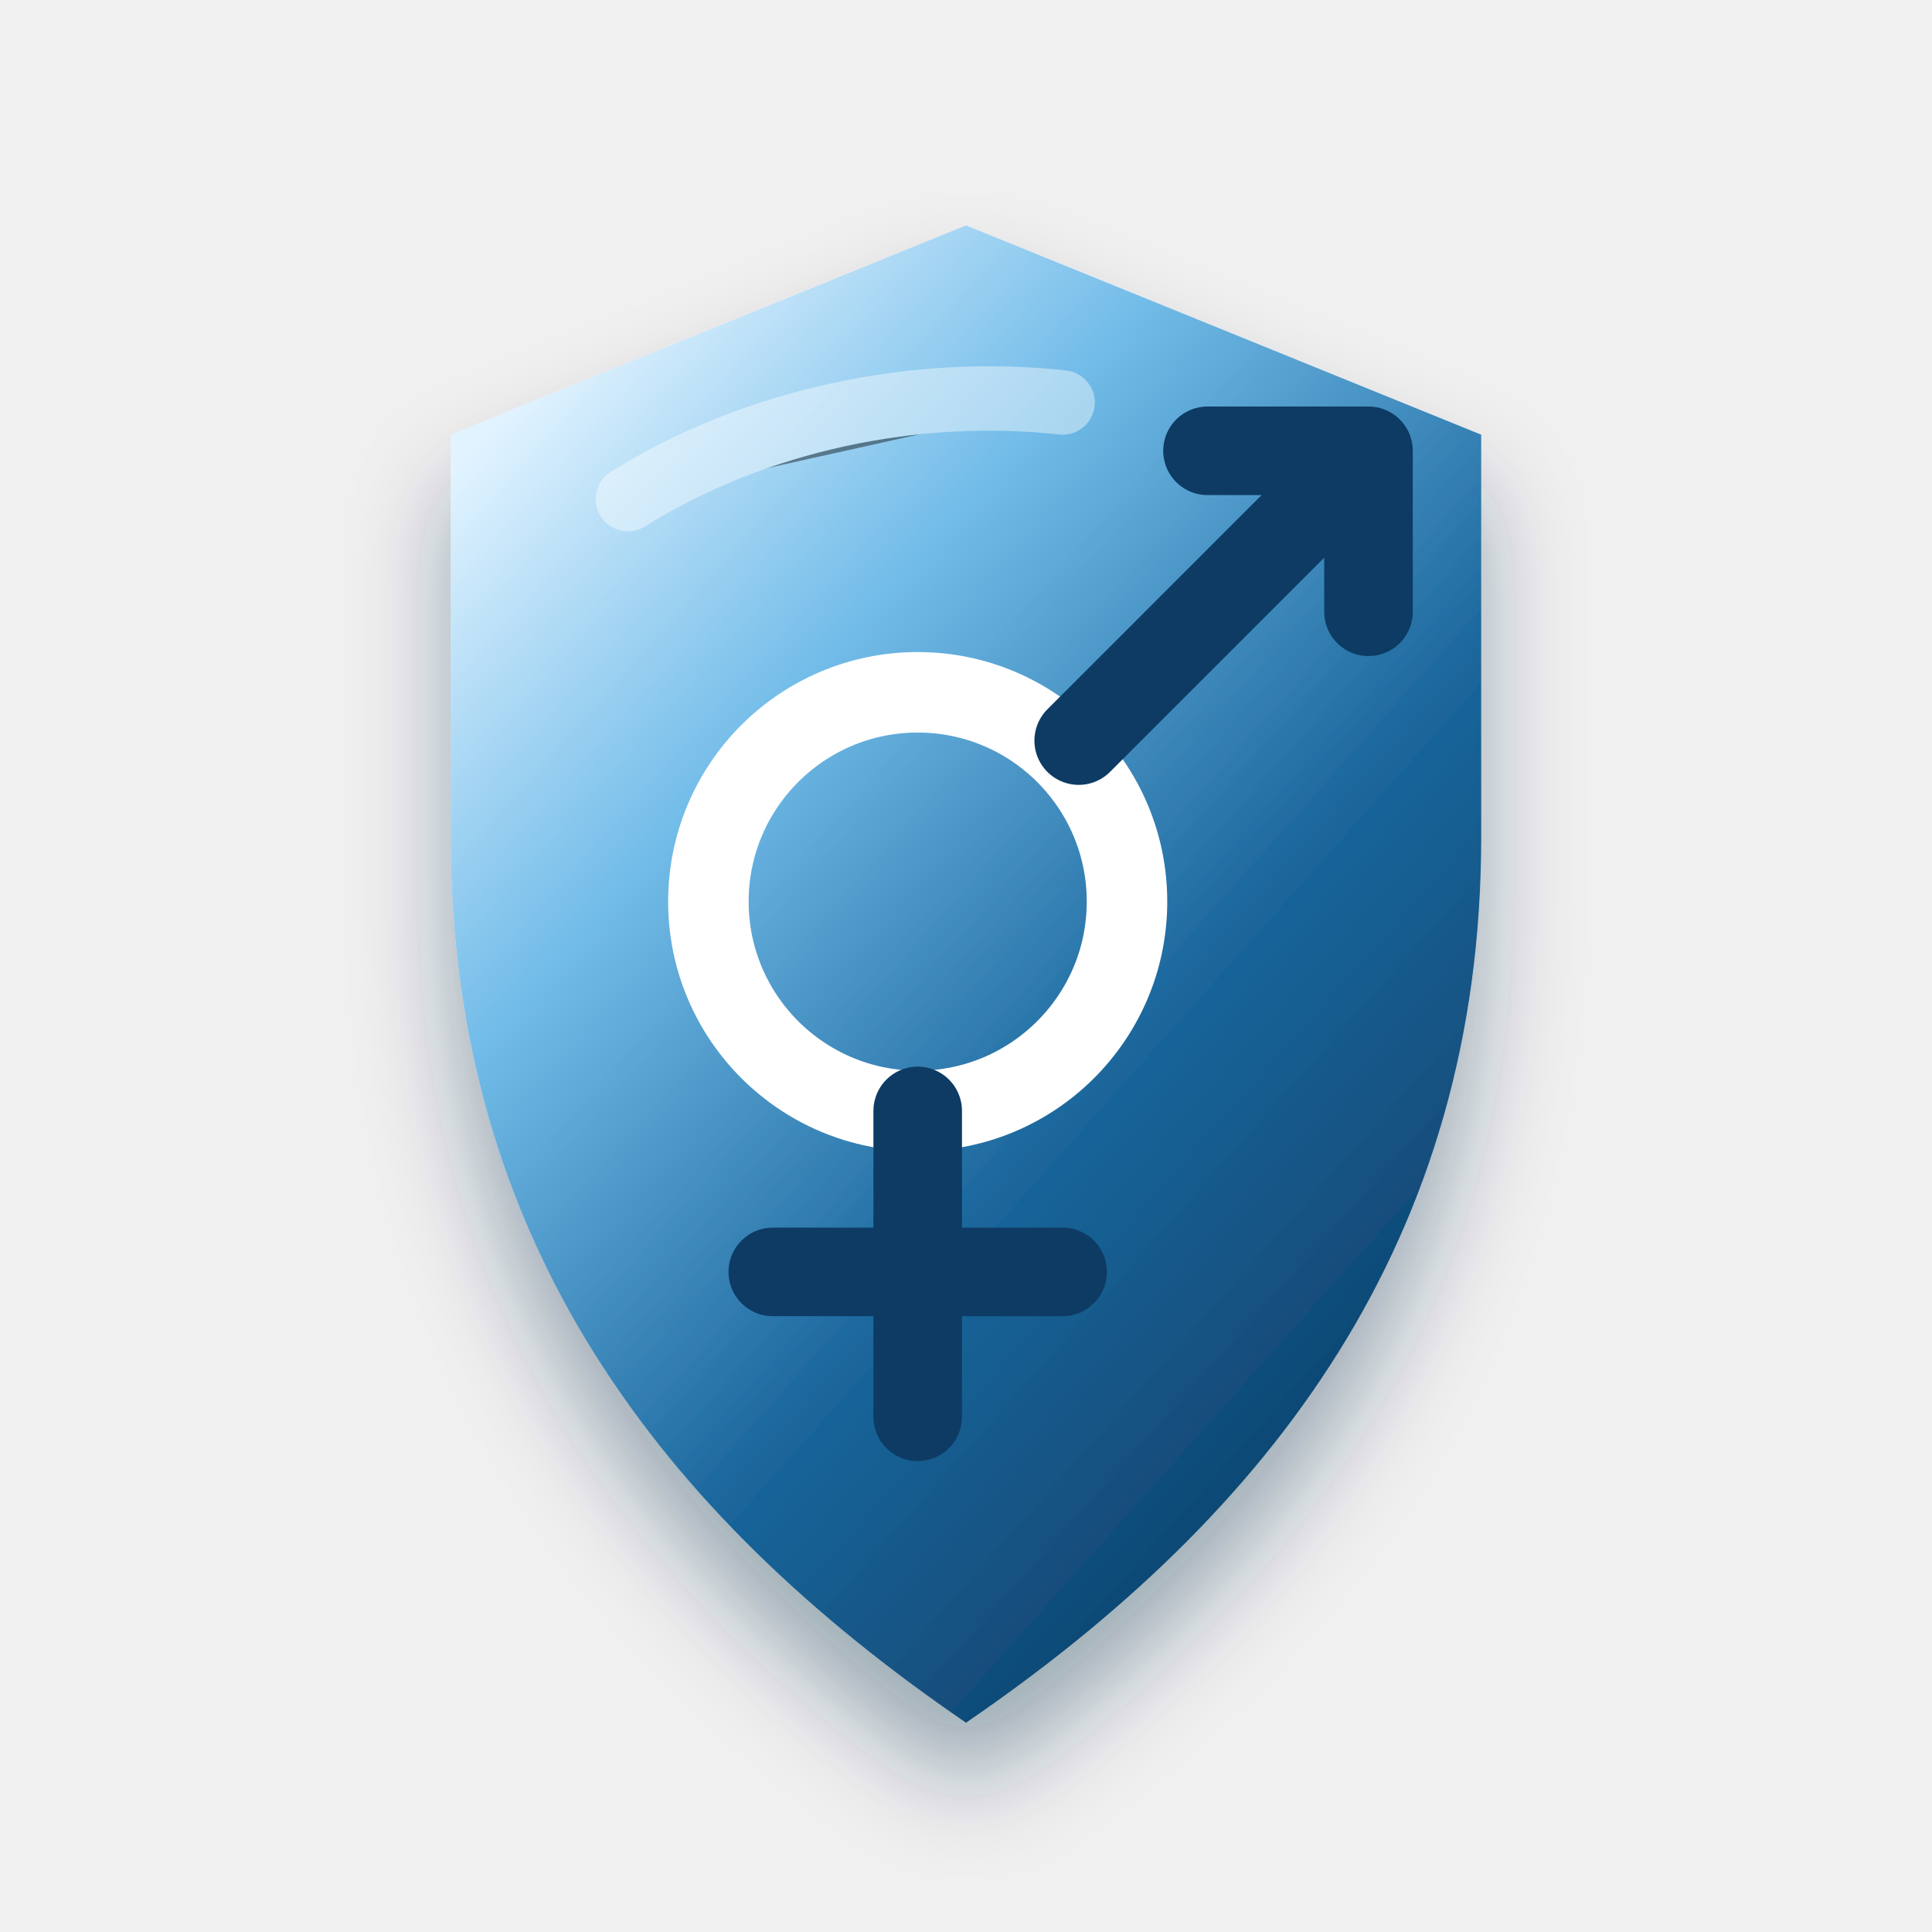
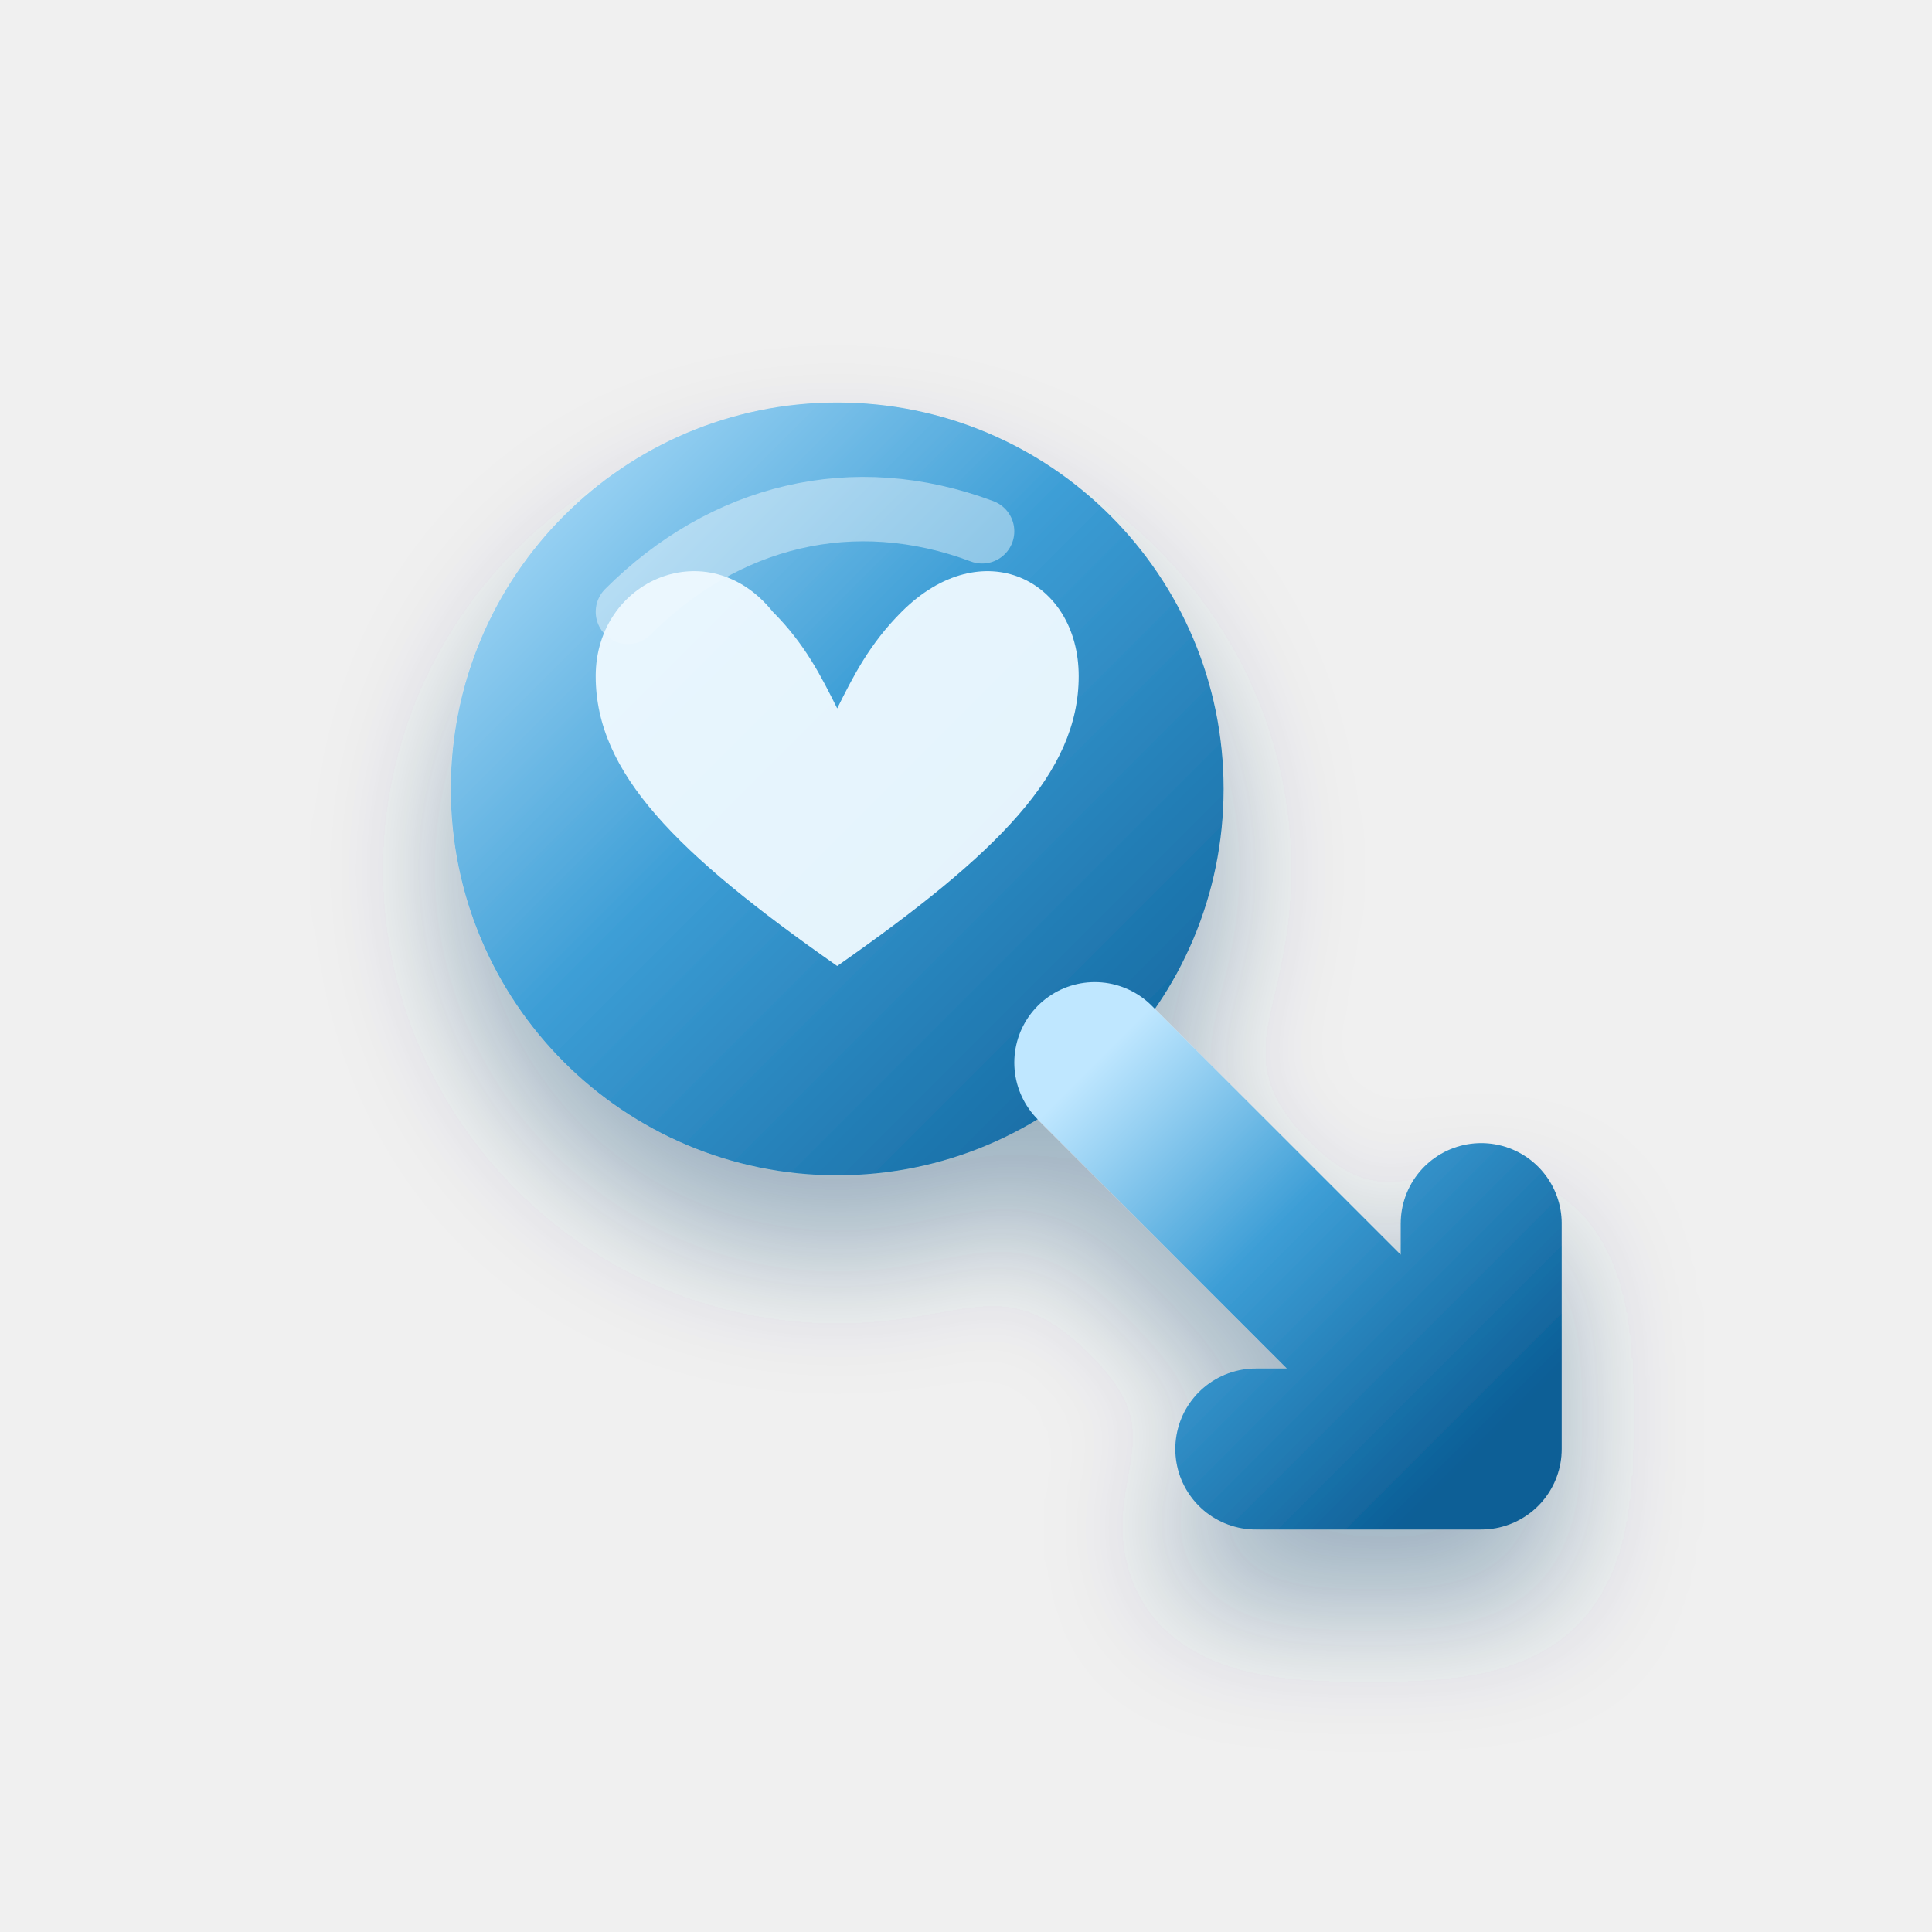
<svg xmlns="http://www.w3.org/2000/svg" viewBox="0 0 120 120">
  <defs>
-     <linearGradient id="g" x1=".15" y1=".05" x2=".85" y2=".95">
-       <stop offset="0" stop-color="#e1f3ff" />
-       <stop offset=".28" stop-color="#72bce9" />
-       <stop offset=".62" stop-color="#1a669c" />
-       <stop offset="1" stop-color="#0b3b63" />
+     <linearGradient id="g" x1="0" y1="0" x2="1" y2="1">
+       <stop offset="0" stop-color="#bfe7ff" />
+       <stop offset=".45" stop-color="#3d9ed6" />
+       <stop offset="1" stop-color="#0b5e96" />
    </linearGradient>
-     <filter id="s" x="-35%" y="-30%" width="170%" height="180%">
-       <feDropShadow dx="0" dy="4" stdDeviation="3" flood-color="#082d49" flood-opacity=".36" />
+     <filter id="s" x="-25%" y="-25%" width="160%" height="175%">
+       <feDropShadow dx="0" dy="5" stdDeviation="4" flood-color="#073f67" flood-opacity=".34" />
    </filter>
  </defs>
  <g filter="url(#s)">
-     <path d="M60 14 92 27v25c0 25-13 42-32 55-19-13-32-30-32-55V27Z" fill="url(#g)" />
-     <circle cx="57" cy="56" r="13" fill="none" stroke="#fff" stroke-width="5" />
-     <path d="M67 46 85 28M75 28h10v10M57 69v19M48 79h18" fill="none" stroke="#0b3b63" stroke-width="5.5" stroke-linecap="round" stroke-linejoin="round" />
-     <path d="M39 31c8-5 18-7 27-6" stroke="#fff" stroke-width="4" opacity=".42" stroke-linecap="round" />
+     <circle cx="52" cy="49" r="24" fill="url(#g)" />
+     <path d="M68 66l24 24M78 90h14V76" fill="none" stroke="url(#g)" stroke-width="10" stroke-linecap="round" stroke-linejoin="round" />
+     <path d="M39 38c6-6 14-8 22-5" fill="none" stroke="#fff" stroke-opacity=".42" stroke-width="4" stroke-linecap="round" />
+     <path d="M52 60c-10-7-15-12-15-18 0-6 7-9 11-4 2 2 3 4 4 6 1-2 2-4 4-6 5-5 11-2 11 4 0 6-5 11-15 18Z" fill="#eef9ff" opacity=".95" />
  </g>
</svg>
